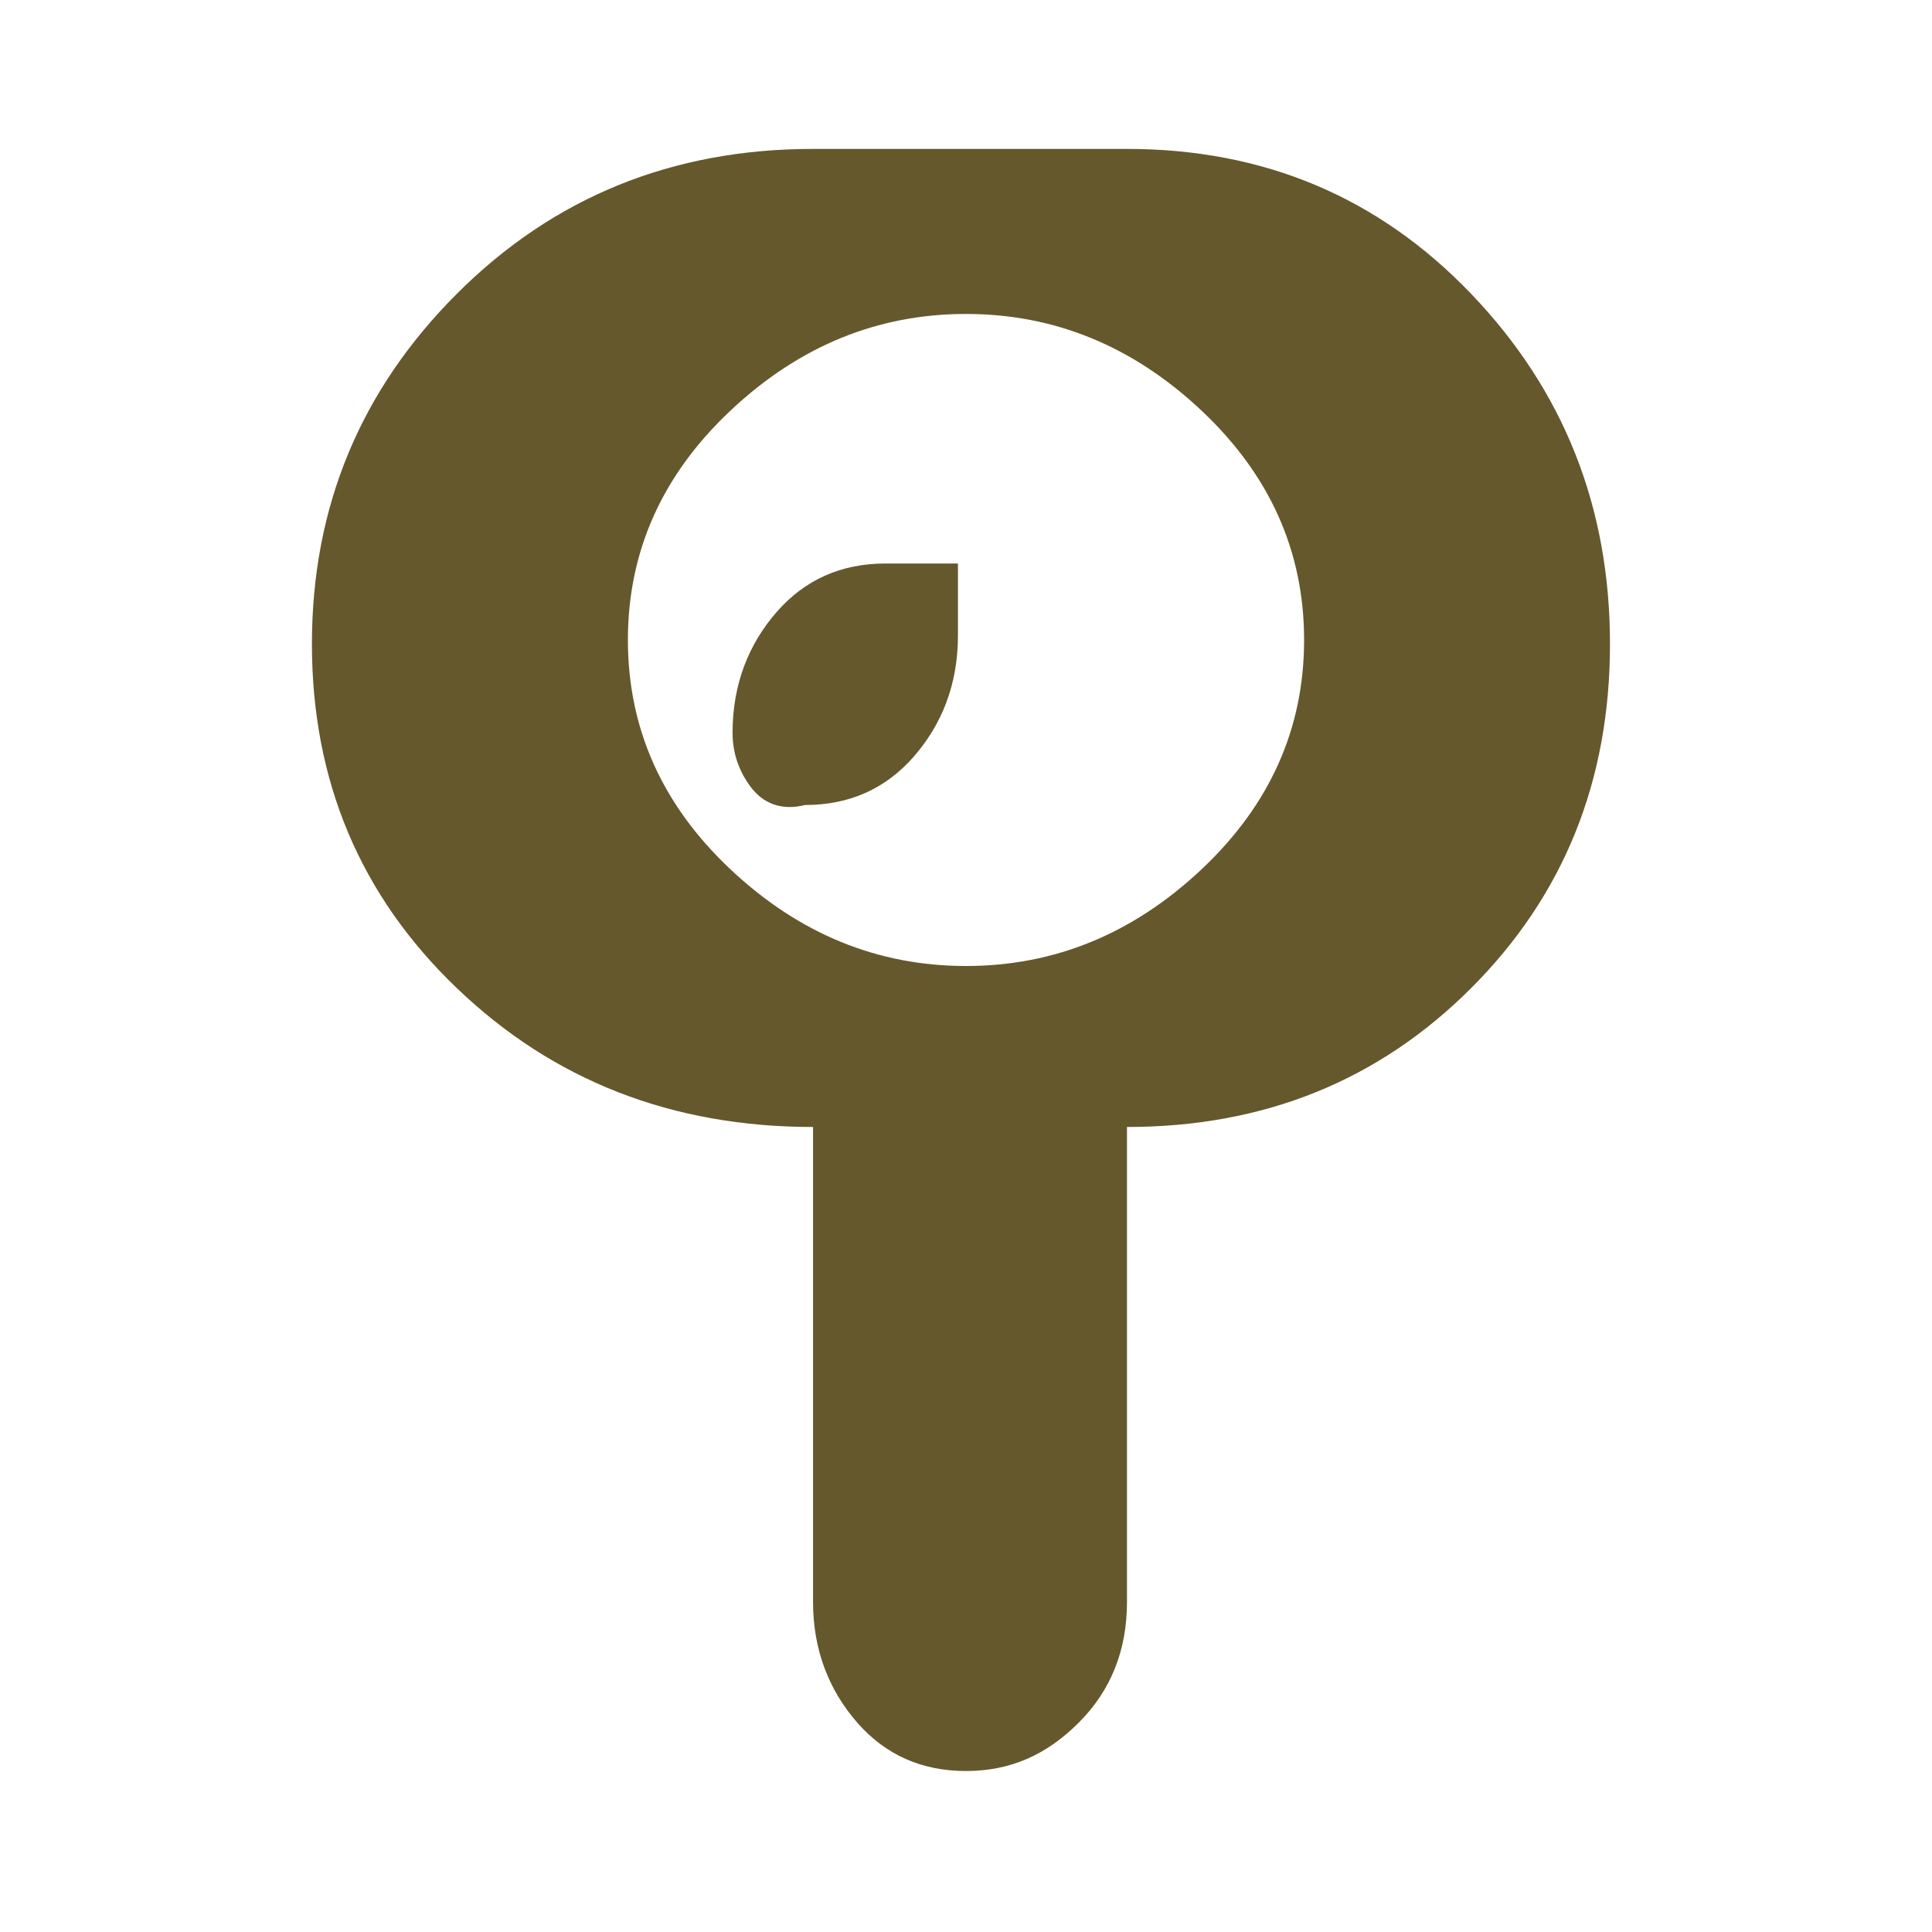
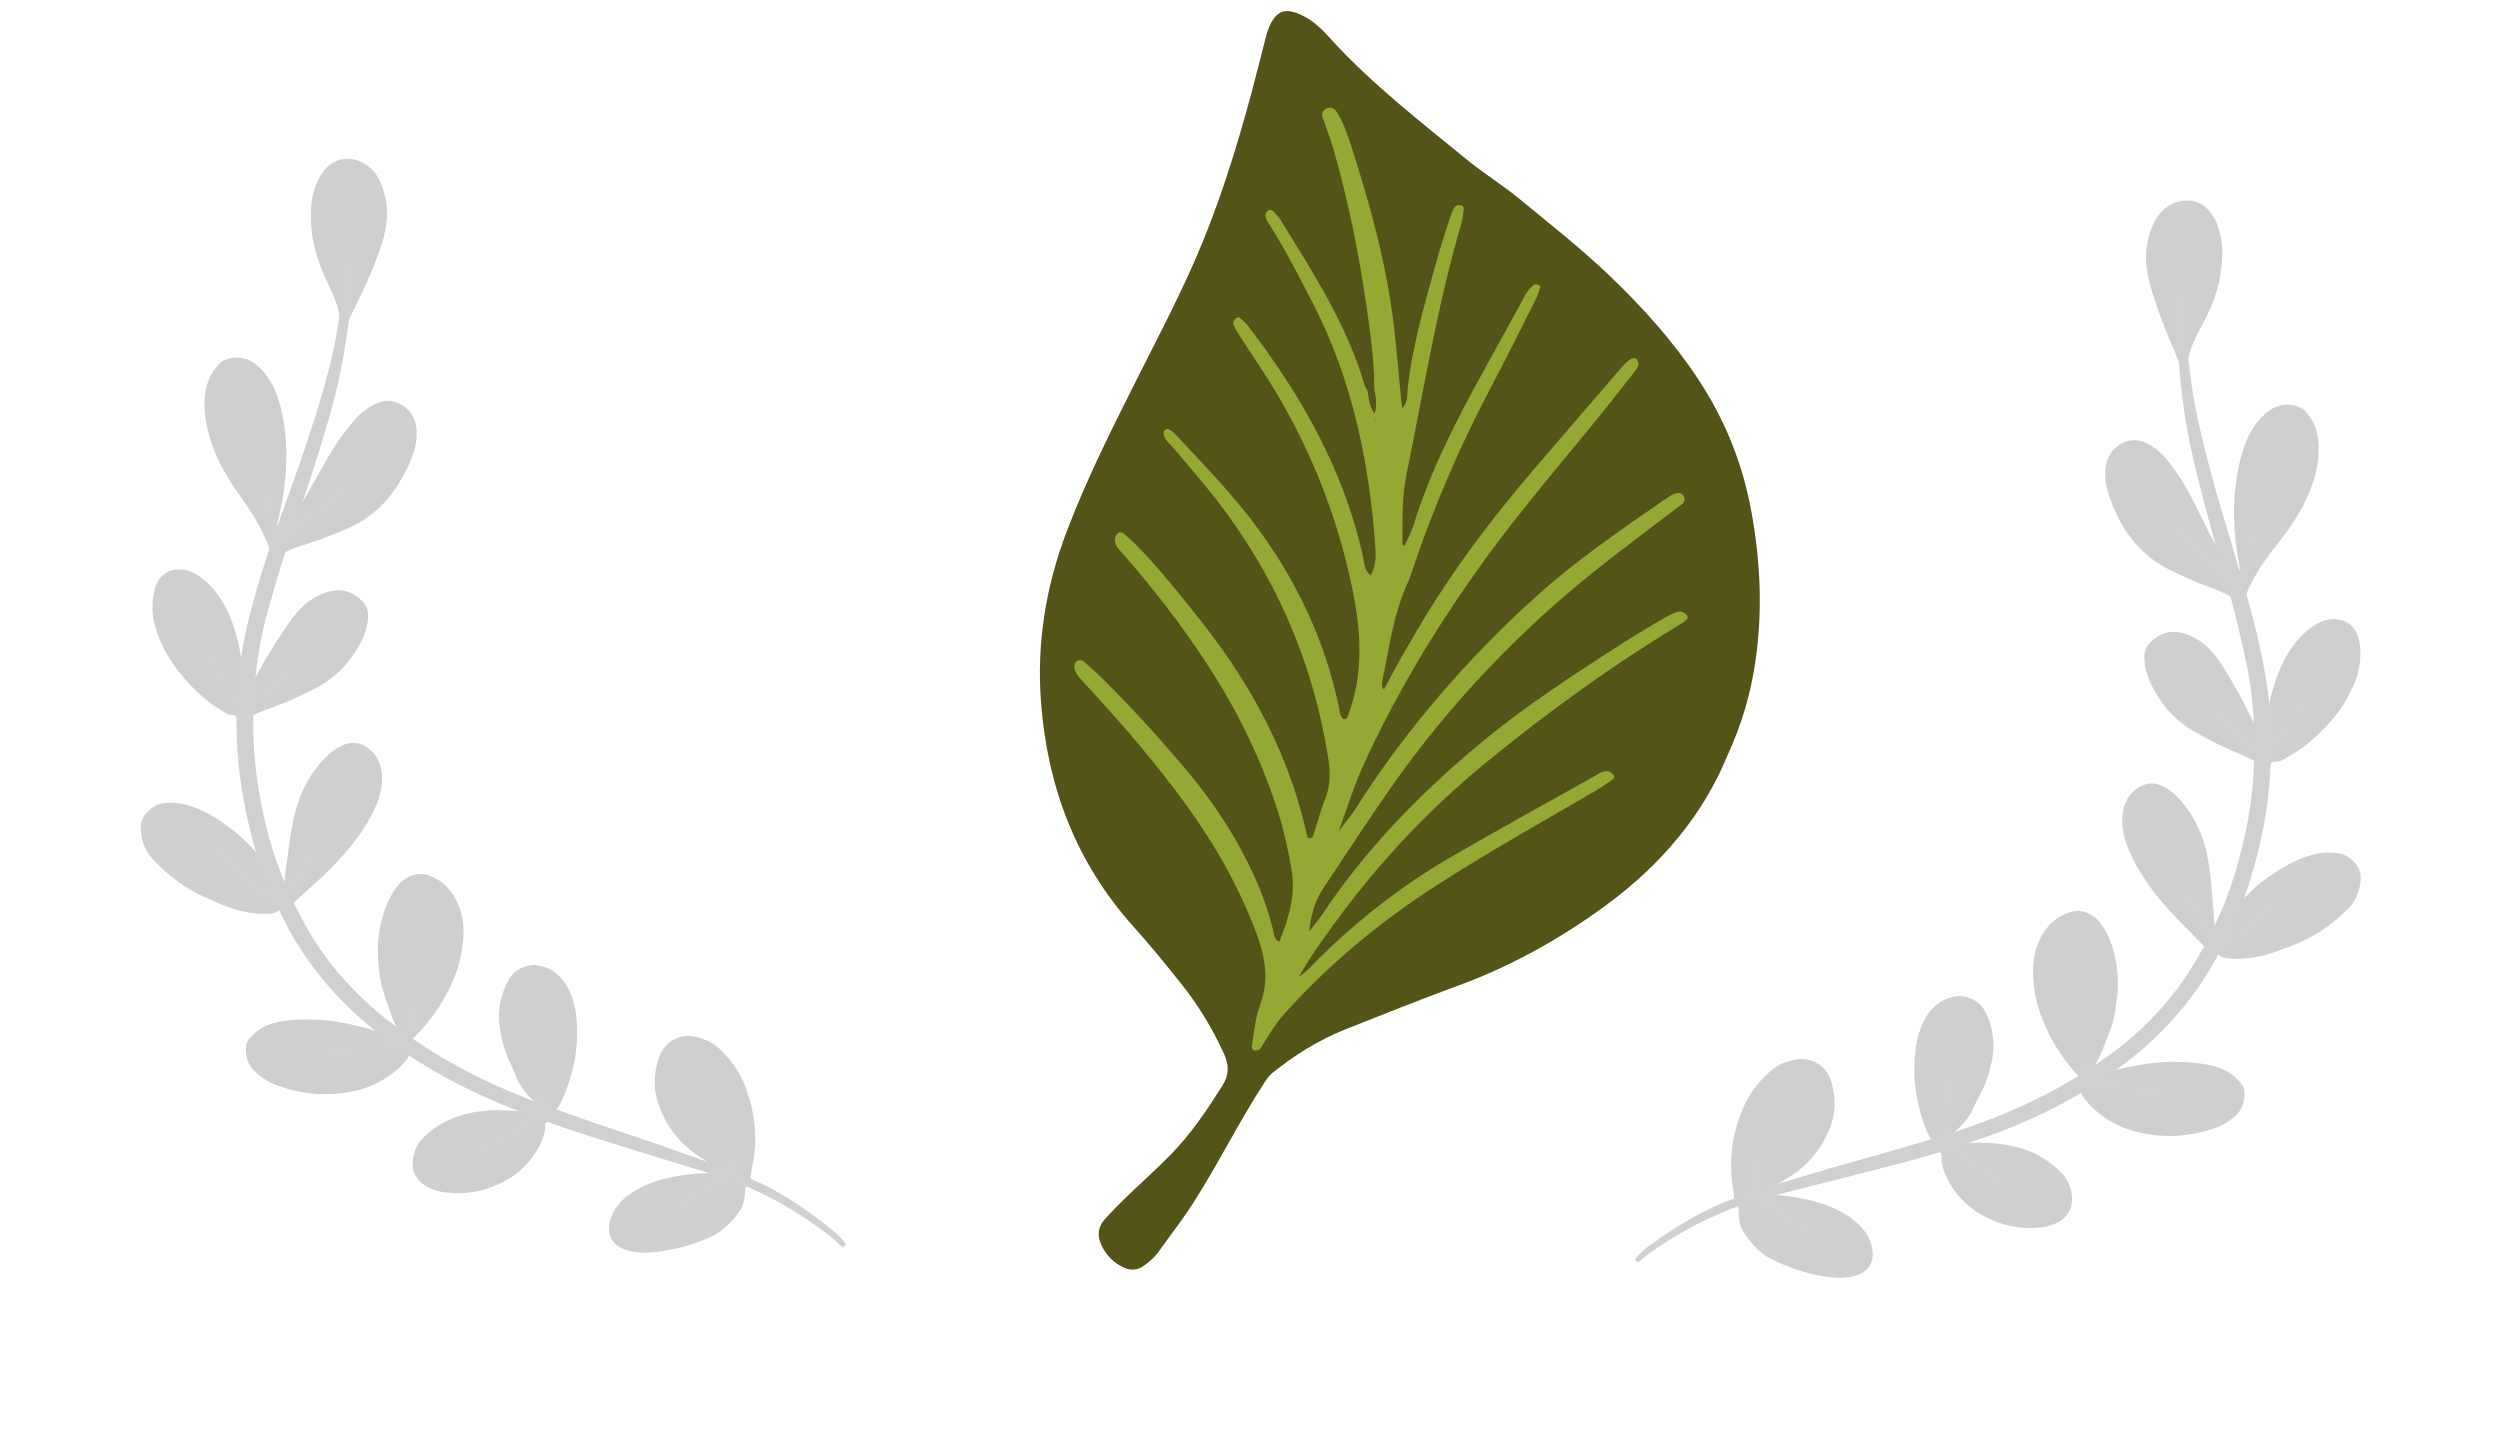
- <svg xmlns="http://www.w3.org/2000/svg" width="40" height="40" viewBox="0 0 40 40" fill="none">
-   <path d="M20 36.667C19.083 36.667 18.333 36.333 17.75 35.667C17.167 35 16.833 34.167 16.833 33.167V23.333C13.917 23.333 11.458 22.375 9.458 20.458C7.458 18.542 6.458 16.167 6.458 13.333C6.458 10.5 7.458 8.083 9.458 6.083C11.458 4.083 13.917 3.083 16.833 3.083H23.333C26.167 3.083 28.542 4.083 30.458 6.083C32.375 8.083 33.333 10.5 33.333 13.333C33.333 16.167 32.375 18.542 30.458 20.458C28.542 22.375 26.167 23.333 23.333 23.333V33.167C23.333 34.167 23 35 22.333 35.667C21.667 36.333 20.917 36.667 20 36.667ZM20 20C21.833 20 23.458 19.333 24.875 18C26.292 16.667 27 15.083 27 13.25C27 11.417 26.292 9.833 24.875 8.5C23.458 7.167 21.833 6.5 20 6.5C18.167 6.5 16.542 7.167 15.125 8.5C13.708 9.833 13 11.417 13 13.25C13 15.083 13.708 16.667 15.125 18C16.542 19.333 18.167 20 20 20Z" fill="#65582C" />
-   <path d="M16.667 16.667C17.583 16.667 18.333 16.333 18.917 15.667C19.5 15 19.833 14.167 19.833 13.167V11.667H18.333C17.417 11.667 16.667 12 16.083 12.667C15.5 13.333 15.167 14.167 15.167 15.167C15.167 15.583 15.292 15.958 15.542 16.292C15.792 16.625 16.167 16.792 16.667 16.667Z" fill="#65582C" />
+ <svg xmlns="http://www.w3.org/2000/svg" width="82" height="47" viewBox="0 0 82 47" fill="none">
+   <path d="M56.649 24.805C55.865 26.718 54.49 28.357 52.713 29.666C51.21 30.772 49.595 31.68 47.835 32.325C46.592 32.781 45.362 33.275 44.131 33.762C43.26 34.107 42.474 34.601 41.743 35.185C41.632 35.274 41.556 35.38 41.479 35.499C40.642 36.785 39.965 38.166 39.138 39.457C38.787 40.005 38.385 40.519 38.008 41.049C37.871 41.242 37.695 41.391 37.504 41.526C37.316 41.659 37.105 41.676 36.905 41.594C36.523 41.437 36.251 41.15 36.096 40.769C35.982 40.488 36.035 40.214 36.239 39.988C36.457 39.746 36.685 39.514 36.919 39.288C37.404 38.82 37.907 38.371 38.38 37.892C39.054 37.21 39.584 36.419 40.093 35.611C40.32 35.252 40.316 34.934 40.148 34.566C39.77 33.736 39.3 32.962 38.731 32.251C38.223 31.615 37.709 30.984 37.166 30.378C35.288 28.285 34.356 25.803 34.145 23.032C33.998 21.102 34.301 19.238 34.991 17.424C35.63 15.745 36.429 14.145 37.234 12.545C37.892 11.236 38.577 9.939 39.168 8.596C39.957 6.802 40.539 4.939 41.047 3.05C41.216 2.421 41.372 1.789 41.535 1.159C41.552 1.092 41.574 1.025 41.599 0.96C41.856 0.296 42.197 0.23 42.799 0.549C43.128 0.723 43.392 0.996 43.642 1.271C44.992 2.753 46.572 3.975 48.115 5.237C48.671 5.692 49.288 6.07 49.842 6.527C50.844 7.352 51.865 8.154 52.805 9.054C53.882 10.086 54.871 11.18 55.696 12.429C56.569 13.751 57.15 15.181 57.437 16.733C57.744 18.389 57.823 20.053 57.573 21.727C57.419 22.746 57.148 23.727 56.649 24.805Z" fill="#545418" />
+   <path d="M45.077 12.742C45.075 11.785 44.937 10.84 44.799 9.898C44.552 8.216 44.212 6.553 43.745 4.917C43.643 4.56 43.506 4.213 43.386 3.861C43.345 3.738 43.364 3.635 43.49 3.569C43.632 3.494 43.749 3.523 43.843 3.67C44.06 4.006 44.188 4.382 44.309 4.758C44.934 6.686 45.472 8.636 45.715 10.655C45.798 11.347 45.855 12.043 45.923 12.737C45.944 12.944 45.964 13.15 45.987 13.389C46.186 13.195 46.15 12.958 46.17 12.763C46.323 11.343 46.727 9.982 47.105 8.616C47.242 8.123 47.402 7.637 47.556 7.148C47.59 7.038 47.635 6.93 47.69 6.828C47.738 6.739 47.825 6.708 47.926 6.738C48.012 6.764 48.017 6.837 48.008 6.905C47.989 7.043 47.976 7.184 47.937 7.316C47.14 10.021 46.698 12.803 46.133 15.559C45.978 16.312 46.002 17.082 46.001 17.847C46.001 17.861 46.035 17.876 46.071 17.904C46.17 17.677 46.289 17.461 46.361 17.231C46.908 15.463 47.744 13.828 48.635 12.218C49.052 11.465 49.463 10.708 49.88 9.955C50.004 9.733 50.102 9.491 50.32 9.336C50.348 9.317 50.408 9.337 50.451 9.344C50.51 9.354 50.536 9.393 50.516 9.447C50.469 9.577 50.428 9.711 50.366 9.834C49.884 10.789 49.408 11.748 48.908 12.694C47.894 14.611 47.038 16.595 46.344 18.649C46.291 18.803 46.243 18.96 46.176 19.108C45.703 20.135 45.568 21.25 45.336 22.34C45.323 22.404 45.334 22.475 45.34 22.542C45.341 22.561 45.368 22.578 45.396 22.61C45.804 21.823 46.245 21.062 46.699 20.308C47.747 18.57 48.971 16.962 50.287 15.422C51.269 14.273 52.26 13.131 53.246 11.986C53.433 11.769 53.626 11.683 53.696 11.791C53.811 11.968 53.679 12.108 53.588 12.225C53.089 12.867 52.583 13.505 52.066 14.133C50.81 15.658 49.537 17.169 48.393 18.785C46.979 20.784 45.733 22.881 44.714 25.108C44.416 25.759 44.209 26.452 43.911 27.26C44.147 26.948 44.319 26.753 44.456 26.536C46.099 23.946 48.089 21.649 50.354 19.592C51.683 18.387 53.167 17.377 54.641 16.359C54.698 16.32 54.757 16.281 54.817 16.247C55.032 16.127 55.171 16.144 55.235 16.291C55.313 16.475 55.162 16.539 55.058 16.618C54.228 17.255 53.388 17.88 52.565 18.526C49.894 20.621 47.573 23.053 45.623 25.831C44.862 26.916 44.143 28.031 43.405 29.132C43.142 29.525 43.007 29.959 42.938 30.561C43.154 30.276 43.297 30.106 43.419 29.922C44.829 27.817 46.581 26.03 48.518 24.412C50.022 23.156 51.665 22.098 53.308 21.041C53.739 20.765 54.183 20.51 54.623 20.249C54.723 20.19 54.83 20.144 54.937 20.096C55.077 20.034 55.206 20.044 55.318 20.16C55.403 20.247 55.354 20.329 55.136 20.461C52.903 21.812 50.791 23.335 48.773 24.986C46.727 26.659 44.952 28.587 43.438 30.753C43.305 30.944 43.166 31.13 43.039 31.325C42.888 31.558 42.747 31.799 42.6 32.038C42.873 31.863 43.079 31.619 43.306 31.395C44.589 30.133 46.001 29.035 47.556 28.131C49.105 27.232 50.675 26.368 52.238 25.494C52.397 25.404 52.55 25.276 52.748 25.296C52.807 25.301 52.869 25.358 52.915 25.406C52.978 25.473 52.929 25.547 52.877 25.583C52.667 25.728 52.454 25.869 52.233 25.997C50.523 26.99 48.799 27.96 47.135 29.029C45.287 30.217 43.608 31.607 42.135 33.242C41.819 33.593 41.592 33.993 41.348 34.387C41.32 34.432 41.229 34.458 41.169 34.457C41.093 34.455 41.051 34.38 41.061 34.31C41.102 34.011 41.146 33.713 41.202 33.417C41.233 33.258 41.282 33.101 41.338 32.948C41.624 32.161 41.509 31.411 41.221 30.639C40.648 29.098 39.847 27.691 38.883 26.368C37.937 25.069 36.893 23.852 35.809 22.668C35.652 22.497 35.49 22.328 35.344 22.148C35.289 22.081 35.257 21.987 35.24 21.9C35.222 21.804 35.268 21.708 35.354 21.667C35.404 21.643 35.502 21.654 35.543 21.689C35.771 21.887 35.994 22.092 36.209 22.305C37.183 23.272 38.103 24.29 38.983 25.342C39.853 26.381 40.585 27.512 41.145 28.75C41.404 29.324 41.615 29.914 41.761 30.527C41.792 30.659 41.784 30.812 41.962 30.888C42.266 30.127 42.506 29.37 42.363 28.525C42.262 27.926 42.137 27.335 41.959 26.758C41.405 24.968 40.59 23.297 39.562 21.735C38.743 20.491 37.837 19.309 36.852 18.19C36.775 18.103 36.685 18.022 36.628 17.924C36.585 17.849 36.566 17.749 36.569 17.661C36.572 17.603 36.624 17.537 36.67 17.491C36.729 17.432 36.81 17.46 36.861 17.503C37.003 17.622 37.14 17.748 37.271 17.88C37.978 18.59 38.599 19.374 39.223 20.155C39.994 21.12 40.7 22.127 41.29 23.216C41.982 24.492 42.509 25.828 42.834 27.243C42.853 27.328 42.876 27.411 42.893 27.481C43.074 27.52 43.073 27.393 43.097 27.323C43.225 26.949 43.322 26.563 43.469 26.197C43.652 25.744 43.633 25.293 43.559 24.827C43.099 21.924 42.006 19.285 40.284 16.904C39.725 16.13 39.099 15.411 38.48 14.685C38.361 14.546 38.206 14.428 38.164 14.236C38.156 14.199 38.175 14.142 38.202 14.115C38.23 14.088 38.295 14.062 38.322 14.076C38.401 14.118 38.479 14.172 38.541 14.238C39.433 15.186 40.342 16.121 41.128 17.161C42.494 18.967 43.451 20.968 43.916 23.194C43.943 23.325 43.942 23.469 44.053 23.585C44.213 23.61 44.215 23.468 44.249 23.374C44.733 22.034 44.639 20.682 44.358 19.316C43.816 16.684 42.798 14.255 41.319 12.015C41.076 11.646 40.831 11.278 40.592 10.906C40.531 10.81 40.476 10.703 40.451 10.593C40.44 10.546 40.503 10.471 40.549 10.427C40.571 10.406 40.647 10.408 40.674 10.431C40.762 10.503 40.849 10.582 40.919 10.672C42.669 12.944 44.066 15.393 44.7 18.225C44.748 18.439 44.736 18.685 44.958 18.878C45.122 18.58 45.134 18.279 45.114 17.985C44.918 15.175 44.358 12.457 43.053 9.928C42.605 9.059 42.159 8.19 41.638 7.363C41.6 7.304 41.564 7.244 41.534 7.181C41.489 7.089 41.494 6.994 41.57 6.926C41.659 6.847 41.745 6.898 41.809 6.97C41.886 7.056 41.96 7.147 42.021 7.246C43.089 8.965 44.182 10.673 44.763 12.64C44.782 12.706 44.825 12.764 44.857 12.826C44.893 13.089 44.921 13.355 45.094 13.576C45.101 13.642 45.105 13.709 45.114 13.775C45.117 13.796 45.134 13.814 45.144 13.833C45.207 13.764 45.128 13.864 45.122 13.772C45.118 13.707 45.095 13.644 45.081 13.581C45.179 13.301 45.127 13.021 45.077 12.742Z" fill="#95A834" />
+   <path d="M73.446 19.242C73.535 19.161 73.561 19.087 73.536 18.983C73.495 18.812 73.468 18.637 73.435 18.465C73.258 17.531 73.217 16.594 73.364 15.652C73.423 15.271 73.517 14.9 73.652 14.541C73.773 14.217 73.948 13.925 74.189 13.675C74.335 13.523 74.502 13.4 74.698 13.326C74.97 13.223 75.429 13.249 75.667 13.545C75.77 13.674 75.864 13.811 75.924 13.968C76.011 14.193 76.058 14.427 76.057 14.667C76.054 15.041 75.998 15.407 75.884 15.767C75.644 16.52 75.233 17.174 74.745 17.786C74.427 18.183 74.124 18.588 73.889 19.042C73.808 19.198 73.72 19.351 73.67 19.521C73.647 19.6 73.618 19.68 73.557 19.74C73.525 19.772 73.482 19.79 73.446 19.76C72.996 19.386 72.421 19.274 71.907 19.034C71.654 18.916 71.397 18.808 71.146 18.681C70.376 18.292 69.826 17.694 69.451 16.925C69.277 16.569 69.135 16.205 69.069 15.812C69.035 15.603 69.044 15.396 69.088 15.196C69.203 14.678 69.805 14.233 70.417 14.54C70.701 14.683 70.93 14.89 71.125 15.136C71.408 15.494 71.654 15.878 71.864 16.283C72.135 16.807 72.386 17.342 72.664 17.863C72.91 18.325 73.18 18.775 73.446 19.242Z" fill="#CFCFCF" />
+   <path d="M69.358 31.33C69.478 31.836 69.49 32.277 69.44 32.725C69.4 33.076 69.347 33.423 69.226 33.755C69.037 34.27 68.838 34.781 68.544 35.249C68.523 35.283 68.505 35.321 68.497 35.36C68.491 35.389 68.507 35.42 68.544 35.426C68.608 35.435 68.672 35.425 68.724 35.392C69.192 35.094 69.726 35.01 70.257 34.918C70.883 34.81 71.514 34.799 72.144 34.879C72.461 34.919 72.771 34.99 73.062 35.148C73.262 35.257 73.406 35.409 73.538 35.582C73.641 35.718 73.622 35.881 73.605 36.032C73.579 36.264 73.478 36.469 73.295 36.624C73.105 36.785 72.897 36.918 72.658 37.001C71.781 37.306 70.89 37.343 69.999 37.103C69.442 36.953 68.951 36.661 68.544 36.244C68.473 36.17 68.415 36.083 68.35 36.003C68.239 35.866 68.219 35.721 68.328 35.576C68.381 35.506 68.347 35.464 68.3 35.419C67.721 34.853 67.291 34.186 66.992 33.437C66.795 32.942 66.689 32.424 66.681 31.89C66.675 31.458 66.766 31.039 66.983 30.667C67.196 30.302 67.501 30.03 67.925 29.911C68.163 29.845 68.376 29.883 68.582 30.002C68.776 30.114 68.914 30.281 69.026 30.471C69.195 30.76 69.306 31.071 69.358 31.33Z" fill="#CFCFCF" />
+   <path d="M72.58 30.945C72.535 30.958 72.515 30.991 72.508 31.035C72.499 31.091 72.547 31.157 72.47 31.212C71.805 30.52 71.084 29.878 70.522 29.089C70.232 28.683 69.972 28.26 69.79 27.794C69.657 27.453 69.577 27.101 69.618 26.731C69.658 26.363 69.803 26.056 70.121 25.845C70.398 25.66 70.681 25.653 70.974 25.802C71.18 25.908 71.351 26.06 71.502 26.23C71.865 26.638 72.124 27.105 72.286 27.628C72.447 28.147 72.503 28.681 72.547 29.218C72.589 29.713 72.641 30.206 72.646 30.703C72.75 30.722 72.748 30.638 72.772 30.595C73.334 29.588 74.138 28.833 75.157 28.303C75.415 28.169 75.688 28.074 75.972 28.007C76.209 27.95 76.444 27.956 76.682 27.986C76.946 28.02 77.136 28.172 77.296 28.371C77.391 28.488 77.433 28.623 77.431 28.773C77.427 29.187 77.285 29.548 76.992 29.836C76.47 30.35 75.873 30.753 75.184 31.015C74.865 31.137 74.548 31.265 74.215 31.347C73.831 31.442 73.442 31.475 73.045 31.43C72.907 31.414 72.804 31.367 72.741 31.25C72.689 31.151 72.605 31.068 72.589 30.951C72.602 30.94 72.622 30.932 72.627 30.918C72.637 30.893 72.642 30.861 72.605 30.853C72.598 30.852 72.58 30.877 72.576 30.892C72.573 30.909 72.579 30.928 72.58 30.945Z" fill="#CFCFCF" />
+   <path d="M58.789 34.78C59.014 34.717 59.269 34.713 59.515 34.827C59.806 34.963 59.99 35.202 60.075 35.5C60.231 36.044 60.204 36.589 59.976 37.111C59.694 37.755 59.254 38.263 58.649 38.631C58.392 38.787 58.138 38.945 57.872 39.084C57.842 39.099 57.781 39.102 57.808 39.163C57.828 39.211 57.877 39.201 57.915 39.199C58.363 39.182 58.805 39.243 59.239 39.339C59.827 39.469 60.389 39.671 60.86 40.067C61.138 40.301 61.337 40.581 61.405 40.946C61.488 41.396 61.292 41.717 60.852 41.846C60.494 41.95 60.134 41.92 59.777 41.856C59.533 41.812 59.291 41.754 59.054 41.683C58.687 41.575 58.338 41.416 57.996 41.244C57.942 41.217 57.892 41.177 57.843 41.14C57.577 40.939 57.365 40.69 57.184 40.41C57.084 40.256 57.048 40.088 57.032 39.911C57.025 39.829 57.031 39.746 57.024 39.663C57.021 39.624 57.015 39.562 56.992 39.551C56.843 39.483 56.869 39.364 56.871 39.237C56.873 39.103 56.84 38.97 56.821 38.836C56.705 37.983 56.829 37.163 57.161 36.373C57.361 35.898 57.661 35.493 58.048 35.152C58.274 34.953 58.462 34.856 58.789 34.78Z" fill="#CFCFCF" />
+   <path d="M74.223 24.362C74.307 24.297 74.287 24.208 74.293 24.129C74.33 23.653 74.394 23.181 74.52 22.719C74.66 22.207 74.847 21.714 75.148 21.272C75.379 20.933 75.658 20.649 76.022 20.448C76.25 20.322 76.491 20.275 76.739 20.326C77.032 20.386 77.238 20.569 77.333 20.859C77.425 21.139 77.434 21.429 77.406 21.72C77.384 21.948 77.324 22.168 77.238 22.38C77.069 22.796 76.848 23.18 76.56 23.526C76.105 24.074 75.586 24.542 74.953 24.878C74.861 24.927 74.773 24.991 74.666 24.983C74.557 24.975 74.49 25.012 74.448 25.111C74.423 25.169 74.374 25.175 74.319 25.153C74.3 25.145 74.281 25.137 74.263 25.126C73.867 24.897 73.444 24.726 73.027 24.541C72.667 24.381 72.322 24.191 71.979 23.997C71.323 23.628 70.86 23.084 70.54 22.412C70.429 22.176 70.359 21.926 70.337 21.666C70.314 21.39 70.394 21.167 70.619 20.984C70.982 20.688 71.371 20.661 71.784 20.827C72.128 20.964 72.41 21.194 72.641 21.48C72.758 21.624 72.862 21.78 72.96 21.938C73.379 22.617 73.757 23.319 74.076 24.052C74.121 24.156 74.173 24.257 74.223 24.362Z" fill="#CFCFCF" />
+   <path d="M63.785 37.41C63.878 37.52 63.988 37.559 64.138 37.537C64.705 37.455 65.27 37.461 65.838 37.555C66.525 37.669 67.112 37.964 67.602 38.451C67.839 38.688 67.958 38.99 67.963 39.321C67.97 39.672 67.798 39.936 67.487 40.098C67.321 40.185 67.14 40.239 66.954 40.259C66.23 40.337 65.558 40.181 64.933 39.809C64.467 39.532 64.118 39.149 63.874 38.666C63.755 38.431 63.674 38.19 63.684 37.923C63.687 37.834 63.679 37.776 63.53 37.798C63.511 37.801 63.489 37.796 63.469 37.792C63.461 37.791 63.447 37.783 63.447 37.778C63.448 37.76 63.447 37.73 63.458 37.724C63.52 37.689 63.593 37.668 63.647 37.624C63.681 37.595 63.7 37.534 63.702 37.486C63.705 37.434 63.641 37.454 63.61 37.436C63.565 37.409 63.519 37.394 63.463 37.409C63.391 37.428 63.349 37.377 63.315 37.323C63.206 37.156 63.141 36.968 63.079 36.783C62.819 36.006 62.722 35.209 62.834 34.393C62.882 34.04 62.977 33.702 63.156 33.393C63.386 32.997 63.706 32.741 64.182 32.679C64.505 32.637 64.941 32.815 65.125 33.199C65.361 33.69 65.449 34.203 65.346 34.741C65.261 35.181 65.122 35.603 64.899 35.994C64.858 36.066 64.815 36.139 64.785 36.215C64.614 36.656 64.313 36.989 63.937 37.263C63.881 37.303 63.813 37.335 63.785 37.41Z" fill="#CFCFCF" />
+   <path d="M71.659 12.549C71.654 12.542 71.646 12.535 71.645 12.526C71.563 12.041 71.359 11.6 71.168 11.152C70.953 10.648 70.763 10.133 70.599 9.61C70.484 9.244 70.4 8.871 70.39 8.484C70.38 8.06 70.475 7.663 70.662 7.286C70.779 7.048 70.959 6.854 71.182 6.723C71.557 6.501 72.101 6.511 72.434 6.884C72.611 7.082 72.721 7.312 72.794 7.562C72.933 8.041 72.901 8.524 72.829 9.008C72.733 9.654 72.464 10.235 72.158 10.801C72 11.093 71.855 11.389 71.787 11.718C71.777 11.767 71.763 11.822 71.731 11.858C71.675 11.923 71.686 11.989 71.696 12.062C71.713 12.185 71.725 12.308 71.732 12.432C71.735 12.482 71.727 12.537 71.659 12.549Z" fill="#CFCFCF" />
+   <path d="M73.196 30.709C73.557 30.448 73.876 30.137 74.216 29.851C74.422 29.678 74.633 29.511 74.845 29.345C74.901 29.301 74.967 29.269 75.031 29.237C75.043 29.231 75.072 29.244 75.084 29.256C75.096 29.268 75.107 29.297 75.101 29.309C75.078 29.354 75.056 29.405 75.019 29.437C74.429 29.94 73.836 30.442 73.242 30.941C73.164 31.006 73.086 31.084 72.975 31.088C72.887 31.091 72.85 31.146 72.813 31.211C72.707 31.401 72.602 31.592 72.492 31.779C72.076 32.489 71.572 33.129 71.004 33.724C70.471 34.281 69.883 34.766 69.252 35.204C69.168 35.263 69.087 35.328 69.004 35.39C69.04 35.457 69.104 35.458 69.164 35.469C69.693 35.567 70.222 35.666 70.752 35.765C70.813 35.776 70.875 35.781 70.936 35.795C70.973 35.803 71.019 35.807 71.023 35.864C71.026 35.92 70.968 35.983 70.903 35.98C70.799 35.975 70.695 35.97 70.593 35.952C70.042 35.858 69.49 35.769 68.942 35.657C68.744 35.617 68.588 35.651 68.419 35.754C67.835 36.106 67.231 36.426 66.608 36.704C66.004 36.974 65.387 37.215 64.759 37.425C64.592 37.481 64.426 37.54 64.26 37.598C64.216 37.614 64.202 37.664 64.234 37.692C64.257 37.712 64.28 37.732 64.306 37.75C64.809 38.098 65.299 38.465 65.833 38.765C65.851 38.775 65.87 38.785 65.887 38.797C65.925 38.822 65.943 38.854 65.918 38.899C65.895 38.94 65.854 38.968 65.817 38.957C65.738 38.934 65.659 38.903 65.589 38.861C65.314 38.696 65.038 38.529 64.769 38.353C64.509 38.183 64.253 38.007 64.002 37.822C63.9 37.747 63.811 37.729 63.688 37.767C63.292 37.889 62.894 38.004 62.494 38.112C61.895 38.272 61.293 38.426 60.691 38.579C59.899 38.78 59.106 38.978 58.314 39.179C58.224 39.202 58.135 39.232 58.048 39.264C58.018 39.275 58.01 39.309 58.028 39.338C58.039 39.355 58.056 39.368 58.073 39.38C58.391 39.613 58.706 39.849 59.028 40.076C59.18 40.184 59.344 40.274 59.502 40.373C59.541 40.397 59.563 40.437 59.534 40.475C59.511 40.506 59.472 40.536 59.436 40.541C59.399 40.546 59.355 40.527 59.32 40.507C59.149 40.409 58.975 40.316 58.812 40.206C58.46 39.968 58.111 39.724 57.767 39.475C57.645 39.386 57.531 39.38 57.392 39.426C56.246 39.812 55.178 40.352 54.187 41.045C54.044 41.145 53.913 41.264 53.775 41.373C53.734 41.406 53.698 41.385 53.665 41.358C53.635 41.334 53.64 41.3 53.655 41.274C53.675 41.239 53.7 41.204 53.73 41.176C53.837 41.078 53.941 40.976 54.057 40.89C54.717 40.404 55.409 39.967 56.147 39.61C56.463 39.458 56.799 39.346 57.127 39.217C57.175 39.197 57.224 39.181 57.273 39.164C57.362 39.135 57.399 39.074 57.413 38.981C57.475 38.582 57.542 38.184 57.61 37.786C57.629 37.674 57.656 37.563 57.685 37.453C57.701 37.394 57.727 37.336 57.755 37.281C57.774 37.245 57.803 37.206 57.852 37.219C57.902 37.232 57.901 37.276 57.893 37.318C57.886 37.348 57.877 37.378 57.869 37.408C57.741 37.901 57.7 38.408 57.623 38.909C57.619 38.937 57.632 38.968 57.636 38.993C57.693 39.025 57.743 39.004 57.791 38.989C58.535 38.767 59.278 38.539 60.024 38.321C60.661 38.136 61.302 37.964 61.939 37.781C62.476 37.627 63.011 37.466 63.547 37.307C63.665 37.272 63.673 37.265 63.675 37.131C63.682 36.706 63.702 36.281 63.743 35.858C63.761 35.673 63.79 35.488 63.814 35.303C63.821 35.249 63.846 35.205 63.895 35.178C63.911 35.169 63.936 35.159 63.951 35.165C63.967 35.171 63.984 35.195 63.985 35.212C63.988 35.263 63.987 35.315 63.983 35.366C63.941 35.903 63.908 36.44 63.91 36.979C63.91 37.02 63.908 37.062 63.914 37.102C63.921 37.15 63.954 37.175 64.001 37.162C64.081 37.141 64.159 37.114 64.238 37.087C64.935 36.853 65.623 36.597 66.291 36.288C66.856 36.027 67.412 35.751 67.944 35.428C67.997 35.396 68.048 35.361 68.103 35.333C68.177 35.296 68.209 35.248 68.195 35.16C68.162 34.967 68.129 34.772 68.111 34.576C68.07 34.132 68.037 33.688 68.001 33.244C67.999 33.224 68 33.202 68.003 33.182C68.01 33.139 68.034 33.103 68.079 33.097C68.129 33.091 68.152 33.129 68.157 33.173C68.181 33.379 68.2 33.585 68.225 33.791C68.27 34.161 68.318 34.531 68.366 34.901C68.37 34.932 68.376 34.963 68.382 34.993C68.406 35.1 68.443 35.121 68.527 35.064C68.783 34.889 69.043 34.717 69.291 34.532C70.186 33.864 70.965 33.081 71.606 32.164C71.879 31.772 72.117 31.359 72.349 30.942C72.425 30.805 72.409 30.709 72.326 30.579C72.149 30.3 71.998 30.003 71.833 29.716C71.76 29.59 71.679 29.47 71.604 29.346C71.58 29.306 71.593 29.267 71.625 29.235C71.661 29.198 71.71 29.205 71.736 29.234C71.805 29.311 71.871 29.392 71.925 29.48C72.096 29.751 72.261 30.027 72.428 30.301C72.465 30.36 72.485 30.435 72.583 30.463C72.69 30.267 72.781 30.059 72.87 29.851C73.235 28.99 73.487 28.094 73.678 27.179C73.835 26.427 73.918 25.667 73.933 24.899C73.934 24.847 73.928 24.795 73.933 24.744C73.941 24.675 73.919 24.623 73.866 24.581C73.358 24.186 72.93 23.701 72.431 23.295C72.415 23.282 72.399 23.268 72.385 23.254C72.353 23.222 72.34 23.187 72.359 23.143C72.378 23.097 72.434 23.086 72.49 23.128C72.599 23.208 72.707 23.289 72.808 23.378C73.112 23.644 73.412 23.915 73.715 24.183C73.761 24.224 73.81 24.262 73.863 24.294C73.888 24.309 73.925 24.299 73.93 24.261C73.938 24.21 73.944 24.158 73.942 24.107C73.914 23.297 73.846 22.492 73.671 21.7C73.502 20.942 73.331 20.183 73.124 19.434C73.107 19.374 73.09 19.314 73.076 19.254C73.043 19.106 72.963 19.001 72.839 18.906C72.412 18.577 72.01 18.216 71.652 17.812C71.549 17.696 71.461 17.567 71.369 17.442C71.338 17.399 71.328 17.349 71.34 17.294C71.351 17.247 71.43 17.211 71.463 17.244C71.506 17.287 71.546 17.334 71.585 17.382C71.909 17.791 72.299 18.131 72.701 18.459C72.724 18.478 72.753 18.493 72.782 18.499C72.794 18.502 72.825 18.481 72.827 18.468C72.832 18.439 72.829 18.406 72.82 18.377C72.499 17.293 72.212 16.201 71.952 15.101C71.625 13.724 71.461 12.327 71.417 10.914C71.403 10.448 71.401 9.982 71.397 9.516C71.397 9.413 71.405 9.309 71.417 9.206C71.421 9.171 71.428 9.121 71.485 9.118C71.542 9.16 71.527 9.227 71.534 9.284C71.605 9.838 71.653 10.395 71.695 10.953C71.727 11.387 71.789 11.818 71.837 12.251C71.912 12.922 72.046 13.583 72.198 14.239C72.347 14.885 72.525 15.524 72.7 16.164C72.818 16.594 72.952 17.019 73.079 17.447C73.191 17.824 73.302 18.202 73.418 18.579C73.437 18.642 73.447 18.719 73.523 18.753C73.585 18.681 73.578 18.594 73.595 18.515C73.709 18 73.819 17.483 73.937 16.969C74 16.695 74.091 16.43 74.208 16.175C74.234 16.119 74.254 16.058 74.309 16.022C74.336 16.005 74.367 15.991 74.394 16.015C74.407 16.026 74.414 16.05 74.413 16.068C74.413 16.087 74.403 16.108 74.393 16.126C74.24 16.424 74.157 16.745 74.089 17.07C73.944 17.759 73.811 18.45 73.665 19.139C73.636 19.279 73.66 19.406 73.696 19.536C73.858 20.115 74.009 20.697 74.135 21.285C74.29 22.005 74.422 22.728 74.455 23.465C74.466 23.703 74.474 23.941 74.484 24.178C74.486 24.215 74.479 24.268 74.535 24.27C74.561 24.27 74.595 24.249 74.611 24.227C74.974 23.723 75.353 23.227 75.596 22.648C75.603 22.629 75.61 22.609 75.621 22.592C75.647 22.554 75.688 22.536 75.729 22.544C75.78 22.555 75.781 22.598 75.767 22.642C75.666 22.961 75.507 23.252 75.326 23.53C75.095 23.887 74.863 24.245 74.565 24.55C74.47 24.648 74.48 24.76 74.478 24.868C74.473 25.283 74.448 25.697 74.399 26.109C74.275 27.172 74.027 28.207 73.69 29.223C73.529 29.706 73.308 30.163 73.119 30.634C73.105 30.665 73.067 30.695 73.105 30.731C73.142 30.766 73.17 30.735 73.196 30.709Z" fill="#D0D0D0" />
+   <path d="M9.087 17.773C9.003 17.688 8.98 17.613 9.011 17.51C9.06 17.341 9.096 17.168 9.138 16.997C9.362 16.074 9.451 15.14 9.353 14.191C9.313 13.808 9.238 13.434 9.121 13.068C9.017 12.738 8.857 12.438 8.629 12.175C8.492 12.016 8.331 11.884 8.139 11.8C7.873 11.684 7.412 11.687 7.16 11.97C7.05 12.094 6.95 12.226 6.881 12.379C6.783 12.6 6.724 12.831 6.713 13.07C6.697 13.444 6.734 13.813 6.83 14.178C7.031 14.943 7.407 15.617 7.864 16.252C8.161 16.665 8.443 17.086 8.655 17.551C8.728 17.711 8.808 17.868 8.849 18.041C8.868 18.121 8.893 18.201 8.951 18.265C8.981 18.298 9.023 18.318 9.06 18.291C9.529 17.94 10.109 17.858 10.634 17.644C10.893 17.539 11.156 17.444 11.412 17.33C12.202 16.981 12.781 16.412 13.195 15.663C13.387 15.317 13.548 14.96 13.633 14.571C13.678 14.364 13.68 14.157 13.646 13.954C13.557 13.431 12.979 12.956 12.352 13.232C12.061 13.36 11.822 13.556 11.615 13.791C11.314 14.134 11.049 14.505 10.818 14.899C10.521 15.408 10.242 15.93 9.939 16.436C9.669 16.885 9.377 17.32 9.087 17.773Z" fill="#CFCFCF" />
+   <path d="M12.553 30.054C12.407 30.554 12.373 30.993 12.401 31.443C12.423 31.796 12.458 32.145 12.562 32.483C12.723 33.007 12.896 33.528 13.166 34.009C13.185 34.044 13.202 34.084 13.208 34.123C13.212 34.152 13.194 34.183 13.157 34.187C13.093 34.193 13.03 34.179 12.979 34.144C12.527 33.822 11.998 33.711 11.472 33.592C10.852 33.452 10.223 33.409 9.59 33.457C9.271 33.481 8.958 33.535 8.66 33.678C8.454 33.776 8.303 33.922 8.162 34.087C8.052 34.217 8.063 34.382 8.072 34.533C8.086 34.766 8.176 34.976 8.351 35.14C8.533 35.311 8.734 35.454 8.969 35.55C9.829 35.899 10.716 35.981 11.619 35.787C12.183 35.666 12.688 35.399 13.115 35.003C13.19 34.933 13.253 34.849 13.322 34.773C13.439 34.641 13.466 34.498 13.365 34.347C13.316 34.275 13.352 34.235 13.401 34.192C14.009 33.656 14.472 33.012 14.809 32.279C15.031 31.795 15.163 31.283 15.198 30.75C15.226 30.319 15.157 29.896 14.959 29.513C14.765 29.138 14.474 28.851 14.056 28.71C13.823 28.632 13.608 28.66 13.396 28.767C13.196 28.869 13.05 29.029 12.929 29.213C12.746 29.493 12.618 29.798 12.553 30.054Z" fill="#CFCFCF" />
+   <path d="M9.355 29.506C9.4 29.521 9.418 29.555 9.423 29.599C9.429 29.656 9.377 29.719 9.451 29.778C10.151 29.121 10.903 28.516 11.506 27.757C11.816 27.366 12.097 26.957 12.302 26.501C12.453 26.167 12.551 25.82 12.529 25.448C12.508 25.078 12.379 24.764 12.072 24.537C11.804 24.339 11.523 24.317 11.222 24.451C11.01 24.546 10.832 24.69 10.672 24.852C10.29 25.241 10.007 25.693 9.818 26.208C9.631 26.718 9.548 27.248 9.476 27.782C9.41 28.274 9.332 28.764 9.302 29.26C9.197 29.274 9.203 29.19 9.181 29.146C8.671 28.112 7.908 27.316 6.917 26.735C6.666 26.588 6.398 26.48 6.117 26.398C5.884 26.329 5.649 26.323 5.41 26.341C5.144 26.361 4.947 26.504 4.777 26.694C4.676 26.806 4.627 26.939 4.621 27.089C4.605 27.502 4.728 27.87 5.006 28.173C5.501 28.713 6.076 29.145 6.751 29.443C7.064 29.581 7.374 29.725 7.702 29.824C8.081 29.938 8.467 29.991 8.866 29.966C9.004 29.957 9.11 29.915 9.179 29.802C9.236 29.706 9.324 29.627 9.346 29.511C9.333 29.499 9.314 29.49 9.309 29.476C9.301 29.451 9.298 29.419 9.335 29.413C9.342 29.411 9.358 29.438 9.361 29.453C9.365 29.469 9.358 29.488 9.355 29.506Z" fill="#CFCFCF" />
+   <path d="M22.931 34.039C22.71 33.965 22.456 33.948 22.205 34.05C21.907 34.17 21.711 34.399 21.61 34.692C21.427 35.228 21.426 35.774 21.628 36.306C21.877 36.964 22.29 37.494 22.875 37.892C23.123 38.061 23.369 38.232 23.628 38.385C23.658 38.402 23.718 38.407 23.688 38.467C23.665 38.513 23.617 38.501 23.579 38.497C23.132 38.458 22.688 38.495 22.25 38.569C21.656 38.67 21.085 38.843 20.594 39.214C20.304 39.433 20.091 39.703 20.005 40.063C19.898 40.509 20.078 40.84 20.511 40.99C20.863 41.113 21.224 41.102 21.584 41.056C21.83 41.024 22.075 40.978 22.315 40.92C22.687 40.83 23.044 40.69 23.393 40.536C23.45 40.511 23.501 40.474 23.552 40.439C23.828 40.252 24.053 40.014 24.247 39.745C24.355 39.595 24.399 39.429 24.424 39.254C24.436 39.172 24.435 39.089 24.445 39.006C24.45 38.968 24.459 38.906 24.484 38.897C24.636 38.836 24.616 38.716 24.62 38.588C24.625 38.455 24.665 38.323 24.69 38.191C24.85 37.345 24.767 36.519 24.476 35.714C24.301 35.229 24.022 34.809 23.653 34.449C23.437 34.239 23.254 34.133 22.931 34.039Z" fill="#CFCFCF" />
+   <path d="M8.05 22.847C7.969 22.777 7.995 22.69 7.992 22.61C7.979 22.133 7.94 21.659 7.837 21.191C7.724 20.672 7.562 20.171 7.284 19.713C7.071 19.364 6.806 19.065 6.453 18.846C6.232 18.709 5.994 18.649 5.743 18.688C5.448 18.733 5.233 18.905 5.123 19.19C5.016 19.465 4.993 19.754 5.006 20.046C5.017 20.274 5.065 20.497 5.141 20.714C5.288 21.137 5.489 21.533 5.759 21.893C6.185 22.463 6.68 22.957 7.294 23.325C7.384 23.379 7.469 23.447 7.576 23.445C7.685 23.442 7.75 23.482 7.787 23.583C7.809 23.642 7.858 23.652 7.914 23.632C7.933 23.625 7.953 23.617 7.971 23.608C8.378 23.399 8.809 23.25 9.235 23.087C9.603 22.945 9.957 22.773 10.31 22.597C10.984 22.262 11.474 21.743 11.827 21.087C11.951 20.857 12.033 20.612 12.069 20.352C12.106 20.079 12.038 19.852 11.822 19.657C11.474 19.343 11.088 19.297 10.666 19.441C10.316 19.56 10.023 19.775 9.777 20.049C9.653 20.188 9.541 20.338 9.435 20.491C8.982 21.148 8.569 21.829 8.213 22.545C8.162 22.646 8.105 22.744 8.05 22.847Z" fill="#CFCFCF" />
+   <path d="M17.809 36.41C17.71 36.516 17.599 36.549 17.45 36.52C16.888 36.409 16.323 36.386 15.751 36.451C15.059 36.53 14.457 36.794 13.943 37.256C13.695 37.48 13.561 37.776 13.538 38.106C13.514 38.456 13.672 38.728 13.974 38.907C14.136 39.002 14.313 39.065 14.498 39.094C15.217 39.209 15.897 39.088 16.54 38.748C17.02 38.495 17.387 38.131 17.655 37.661C17.786 37.432 17.879 37.195 17.883 36.928C17.885 36.839 17.895 36.782 18.043 36.812C18.063 36.816 18.084 36.812 18.104 36.809C18.113 36.808 18.128 36.801 18.128 36.796C18.128 36.777 18.13 36.748 18.119 36.741C18.059 36.703 17.987 36.679 17.936 36.631C17.903 36.601 17.888 36.539 17.888 36.491C17.888 36.438 17.95 36.462 17.982 36.445C18.029 36.421 18.075 36.408 18.13 36.426C18.201 36.449 18.245 36.4 18.283 36.348C18.399 36.187 18.474 36.003 18.546 35.821C18.845 35.058 18.983 34.267 18.913 33.446C18.882 33.091 18.805 32.749 18.642 32.431C18.433 32.024 18.125 31.752 17.654 31.666C17.333 31.607 16.889 31.763 16.685 32.137C16.425 32.615 16.311 33.123 16.386 33.665C16.448 34.109 16.566 34.538 16.768 34.94C16.806 35.014 16.845 35.089 16.871 35.167C17.019 35.615 17.303 35.963 17.664 36.256C17.718 36.299 17.784 36.334 17.809 36.41Z" fill="#CFCFCF" />
+   <path d="M11.213 11.18C11.218 11.173 11.227 11.167 11.229 11.158C11.335 10.678 11.562 10.247 11.775 9.81C12.016 9.317 12.232 8.813 12.422 8.299C12.555 7.94 12.659 7.572 12.688 7.185C12.72 6.763 12.646 6.361 12.478 5.975C12.373 5.731 12.203 5.528 11.987 5.386C11.624 5.146 11.08 5.128 10.729 5.483C10.542 5.672 10.42 5.896 10.335 6.142C10.171 6.613 10.178 7.097 10.226 7.584C10.289 8.235 10.528 8.828 10.805 9.409C10.948 9.709 11.077 10.012 11.128 10.343C11.136 10.393 11.147 10.449 11.177 10.487C11.229 10.554 11.215 10.619 11.201 10.692C11.178 10.814 11.16 10.937 11.146 11.06C11.141 11.11 11.146 11.165 11.213 11.18Z" fill="#CFCFCF" />
+   <path d="M8.752 29.238C8.405 28.959 8.102 28.632 7.777 28.329C7.58 28.146 7.378 27.968 7.175 27.792C7.121 27.745 7.056 27.71 6.994 27.674C6.983 27.667 6.954 27.679 6.941 27.691C6.928 27.702 6.915 27.73 6.921 27.742C6.941 27.788 6.961 27.841 6.996 27.874C7.56 28.407 8.126 28.938 8.694 29.467C8.769 29.536 8.843 29.618 8.954 29.628C9.041 29.635 9.076 29.692 9.109 29.759C9.205 29.954 9.301 30.15 9.401 30.343C9.779 31.073 10.25 31.738 10.788 32.361C11.291 32.944 11.853 33.459 12.461 33.929C12.543 33.992 12.62 34.061 12.699 34.127C12.66 34.192 12.596 34.189 12.536 34.197C12.002 34.269 11.469 34.341 10.935 34.412C10.873 34.42 10.811 34.422 10.75 34.432C10.712 34.439 10.666 34.441 10.659 34.498C10.653 34.553 10.708 34.619 10.773 34.619C10.877 34.62 10.981 34.62 11.084 34.607C11.639 34.541 12.195 34.481 12.747 34.397C12.948 34.367 13.102 34.409 13.265 34.52C13.831 34.902 14.417 35.252 15.025 35.561C15.615 35.862 16.219 36.134 16.835 36.376C16.999 36.44 17.162 36.508 17.325 36.575C17.368 36.592 17.379 36.643 17.346 36.669C17.322 36.688 17.297 36.707 17.271 36.723C16.751 37.045 16.243 37.387 15.694 37.66C15.675 37.669 15.657 37.678 15.639 37.688C15.6 37.712 15.58 37.743 15.603 37.789C15.623 37.831 15.662 37.861 15.7 37.852C15.78 37.833 15.861 37.806 15.933 37.768C16.216 37.617 16.5 37.464 16.777 37.303C17.046 37.146 17.311 36.983 17.57 36.812C17.676 36.742 17.766 36.728 17.887 36.772C18.276 36.915 18.668 37.05 19.062 37.177C19.652 37.368 20.245 37.553 20.838 37.736C21.619 37.978 22.401 38.215 23.182 38.456C23.271 38.484 23.358 38.519 23.444 38.555C23.473 38.568 23.479 38.602 23.459 38.63C23.448 38.647 23.43 38.659 23.413 38.67C23.084 38.886 22.756 39.106 22.424 39.317C22.266 39.416 22.098 39.498 21.935 39.588C21.895 39.611 21.871 39.649 21.898 39.689C21.919 39.721 21.957 39.753 21.992 39.76C22.028 39.767 22.074 39.75 22.11 39.732C22.285 39.643 22.464 39.558 22.632 39.457C22.996 39.237 23.357 39.012 23.713 38.78C23.84 38.698 23.954 38.697 24.09 38.751C25.215 39.194 26.255 39.788 27.208 40.531C27.347 40.639 27.471 40.764 27.603 40.88C27.642 40.915 27.68 40.895 27.714 40.87C27.745 40.848 27.741 40.814 27.728 40.787C27.71 40.751 27.687 40.714 27.659 40.685C27.557 40.582 27.458 40.475 27.346 40.383C26.712 39.863 26.044 39.392 25.325 38.998C25.017 38.829 24.686 38.701 24.366 38.555C24.319 38.533 24.27 38.514 24.222 38.495C24.135 38.462 24.101 38.399 24.092 38.305C24.051 37.904 24.004 37.502 23.956 37.102C23.943 36.989 23.922 36.876 23.898 36.765C23.886 36.705 23.862 36.646 23.837 36.59C23.82 36.553 23.793 36.513 23.744 36.523C23.693 36.533 23.692 36.578 23.698 36.62C23.703 36.65 23.711 36.68 23.717 36.711C23.82 37.209 23.835 37.718 23.886 38.222C23.889 38.251 23.874 38.281 23.868 38.306C23.81 38.335 23.762 38.311 23.714 38.294C22.982 38.033 22.252 37.768 21.518 37.513C20.892 37.295 20.26 37.091 19.633 36.876C19.105 36.695 18.578 36.506 18.051 36.32C17.935 36.279 17.928 36.272 17.933 36.137C17.947 35.713 17.95 35.288 17.93 34.863C17.921 34.677 17.902 34.491 17.887 34.305C17.883 34.251 17.86 34.206 17.813 34.176C17.797 34.166 17.773 34.155 17.758 34.16C17.742 34.166 17.723 34.189 17.721 34.206C17.715 34.256 17.714 34.308 17.716 34.359C17.729 34.897 17.736 35.436 17.706 35.974C17.704 36.015 17.703 36.057 17.695 36.097C17.686 36.144 17.652 36.168 17.605 36.152C17.527 36.127 17.45 36.096 17.373 36.066C16.689 35.796 16.015 35.505 15.363 35.162C14.813 34.873 14.271 34.569 13.757 34.219C13.705 34.184 13.656 34.146 13.602 34.116C13.531 34.075 13.501 34.025 13.52 33.939C13.562 33.747 13.605 33.554 13.633 33.359C13.697 32.919 13.753 32.477 13.811 32.035C13.814 32.015 13.814 31.994 13.812 31.973C13.807 31.929 13.785 31.892 13.741 31.884C13.691 31.876 13.666 31.913 13.659 31.956C13.624 32.16 13.594 32.365 13.559 32.569C13.495 32.937 13.428 33.304 13.362 33.672C13.357 33.702 13.349 33.732 13.341 33.762C13.312 33.868 13.274 33.887 13.193 33.826C12.945 33.638 12.695 33.453 12.457 33.255C11.597 32.542 10.859 31.72 10.266 30.772C10.013 30.367 9.797 29.942 9.586 29.514C9.517 29.373 9.538 29.278 9.627 29.152C9.819 28.883 9.985 28.594 10.164 28.316C10.243 28.194 10.33 28.078 10.411 27.958C10.437 27.919 10.426 27.879 10.396 27.846C10.362 27.807 10.313 27.812 10.285 27.839C10.213 27.913 10.143 27.991 10.084 28.075C9.899 28.338 9.721 28.605 9.539 28.87C9.5 28.927 9.476 29.001 9.377 29.024C9.28 28.823 9.199 28.61 9.122 28.398C8.8 27.519 8.595 26.612 8.451 25.688C8.333 24.929 8.289 24.166 8.313 23.398C8.315 23.346 8.323 23.294 8.32 23.243C8.316 23.174 8.34 23.123 8.396 23.084C8.923 22.715 9.375 22.252 9.895 21.873C9.911 21.86 9.928 21.848 9.943 21.834C9.976 21.804 9.991 21.77 9.975 21.724C9.957 21.678 9.902 21.664 9.844 21.703C9.732 21.777 9.619 21.853 9.514 21.936C9.197 22.187 8.883 22.442 8.567 22.694C8.519 22.733 8.468 22.768 8.414 22.797C8.388 22.811 8.352 22.799 8.348 22.761C8.343 22.71 8.34 22.657 8.344 22.606C8.413 21.799 8.523 20.999 8.738 20.217C8.945 19.468 9.155 18.719 9.4 17.982C9.42 17.922 9.44 17.864 9.457 17.804C9.497 17.658 9.583 17.557 9.711 17.468C10.155 17.162 10.574 16.822 10.953 16.437C11.061 16.326 11.155 16.202 11.254 16.081C11.287 16.04 11.3 15.991 11.291 15.936C11.282 15.887 11.205 15.848 11.171 15.879C11.125 15.92 11.082 15.965 11.042 16.011C10.697 16.402 10.29 16.722 9.871 17.029C9.848 17.047 9.818 17.06 9.789 17.065C9.776 17.067 9.747 17.045 9.746 17.032C9.742 17.002 9.747 16.97 9.757 16.941C10.133 15.876 10.475 14.799 10.792 13.714C11.188 12.355 11.423 10.968 11.539 9.56C11.577 9.095 11.602 8.63 11.63 8.164C11.636 8.061 11.633 7.957 11.627 7.854C11.624 7.819 11.62 7.769 11.563 7.762C11.504 7.802 11.516 7.869 11.506 7.925C11.406 8.476 11.33 9.029 11.26 9.584C11.205 10.016 11.122 10.444 11.052 10.873C10.943 11.54 10.774 12.193 10.59 12.84C10.408 13.478 10.197 14.107 9.99 14.738C9.851 15.161 9.695 15.579 9.546 15.999C9.415 16.37 9.285 16.742 9.15 17.112C9.127 17.174 9.113 17.25 9.035 17.281C8.978 17.206 8.99 17.12 8.976 17.04C8.888 16.519 8.805 15.998 8.713 15.478C8.665 15.202 8.587 14.932 8.484 14.671C8.461 14.614 8.443 14.553 8.39 14.513C8.365 14.494 8.334 14.479 8.306 14.502C8.293 14.512 8.284 14.536 8.284 14.553C8.284 14.573 8.292 14.594 8.301 14.613C8.439 14.918 8.505 15.244 8.557 15.571C8.667 16.266 8.764 16.964 8.874 17.659C8.896 17.8 8.866 17.926 8.823 18.054C8.632 18.624 8.451 19.197 8.295 19.778C8.104 20.489 7.935 21.205 7.864 21.939C7.841 22.176 7.822 22.413 7.799 22.65C7.795 22.687 7.8 22.74 7.743 22.739C7.718 22.738 7.685 22.715 7.67 22.692C7.333 22.17 6.98 21.656 6.767 21.065C6.76 21.045 6.755 21.025 6.744 21.008C6.721 20.969 6.681 20.948 6.639 20.955C6.588 20.963 6.584 21.006 6.596 21.05C6.681 21.373 6.824 21.672 6.991 21.96C7.204 22.328 7.417 22.697 7.699 23.017C7.789 23.119 7.774 23.231 7.77 23.34C7.753 23.754 7.758 24.169 7.785 24.582C7.855 25.651 8.05 26.697 8.335 27.729C8.47 28.219 8.668 28.687 8.833 29.166C8.845 29.198 8.882 29.23 8.842 29.264C8.803 29.297 8.777 29.266 8.752 29.238Z" fill="#D0D0D0" />
</svg>
